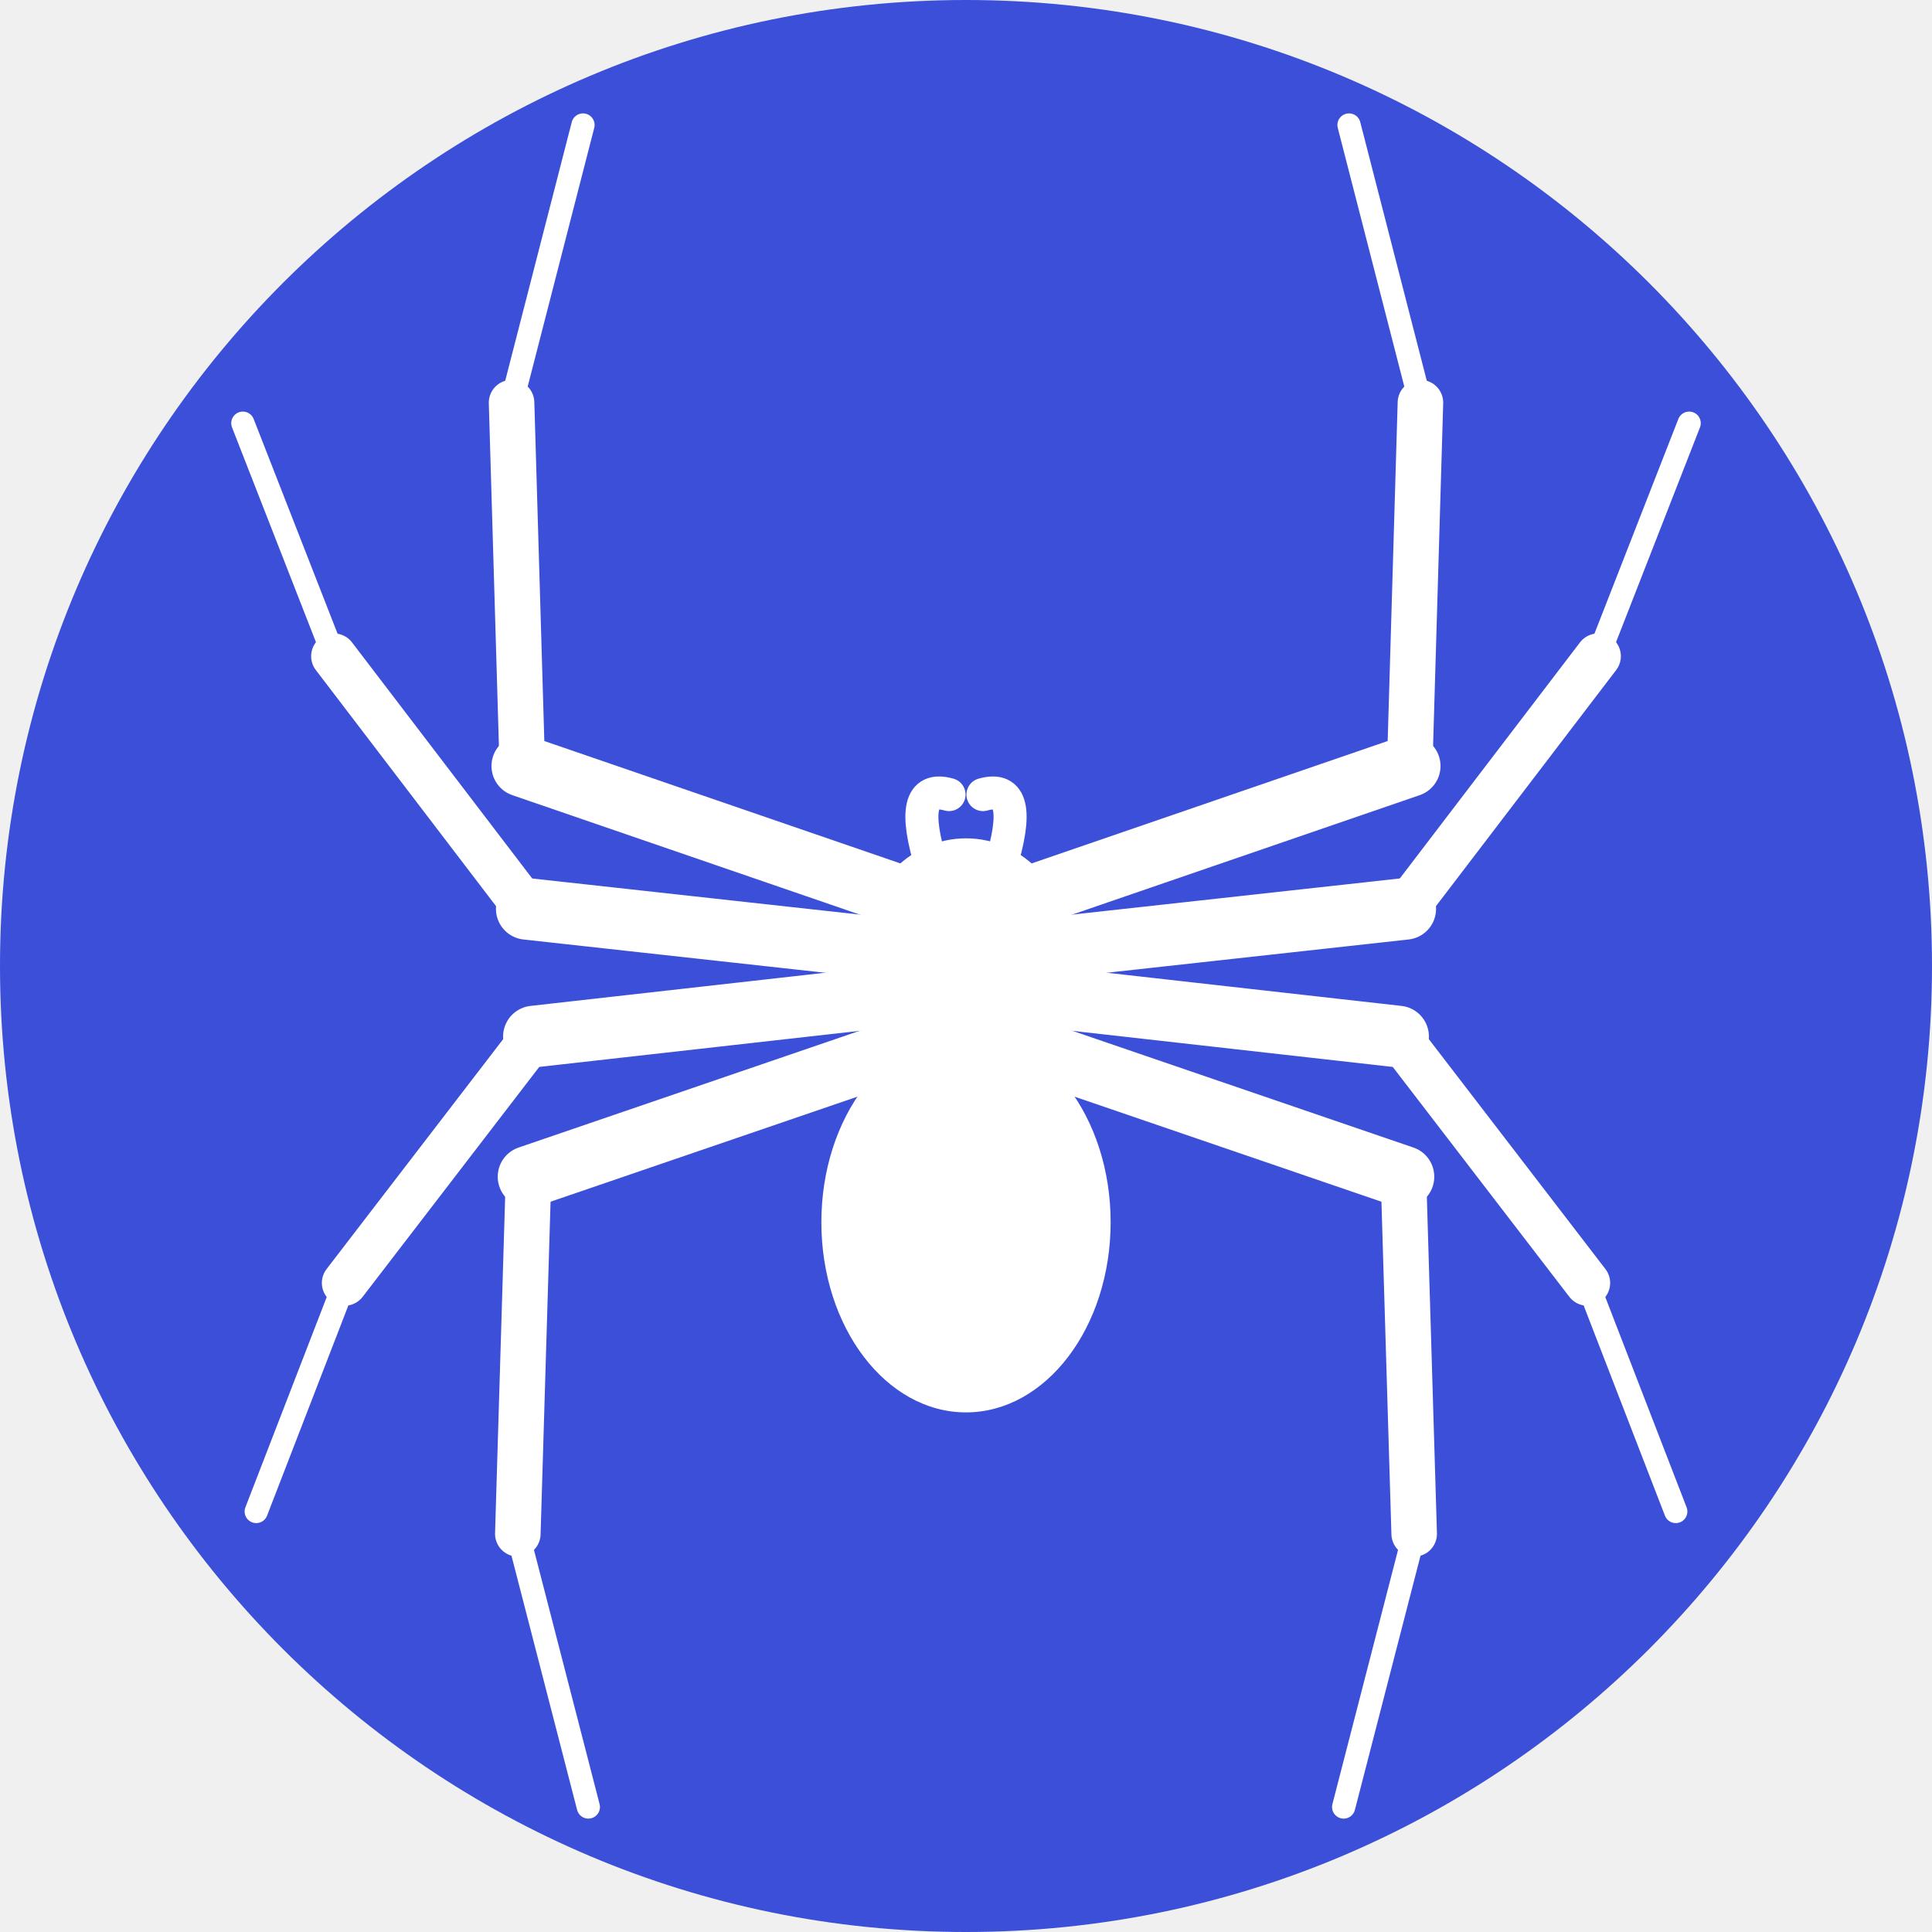
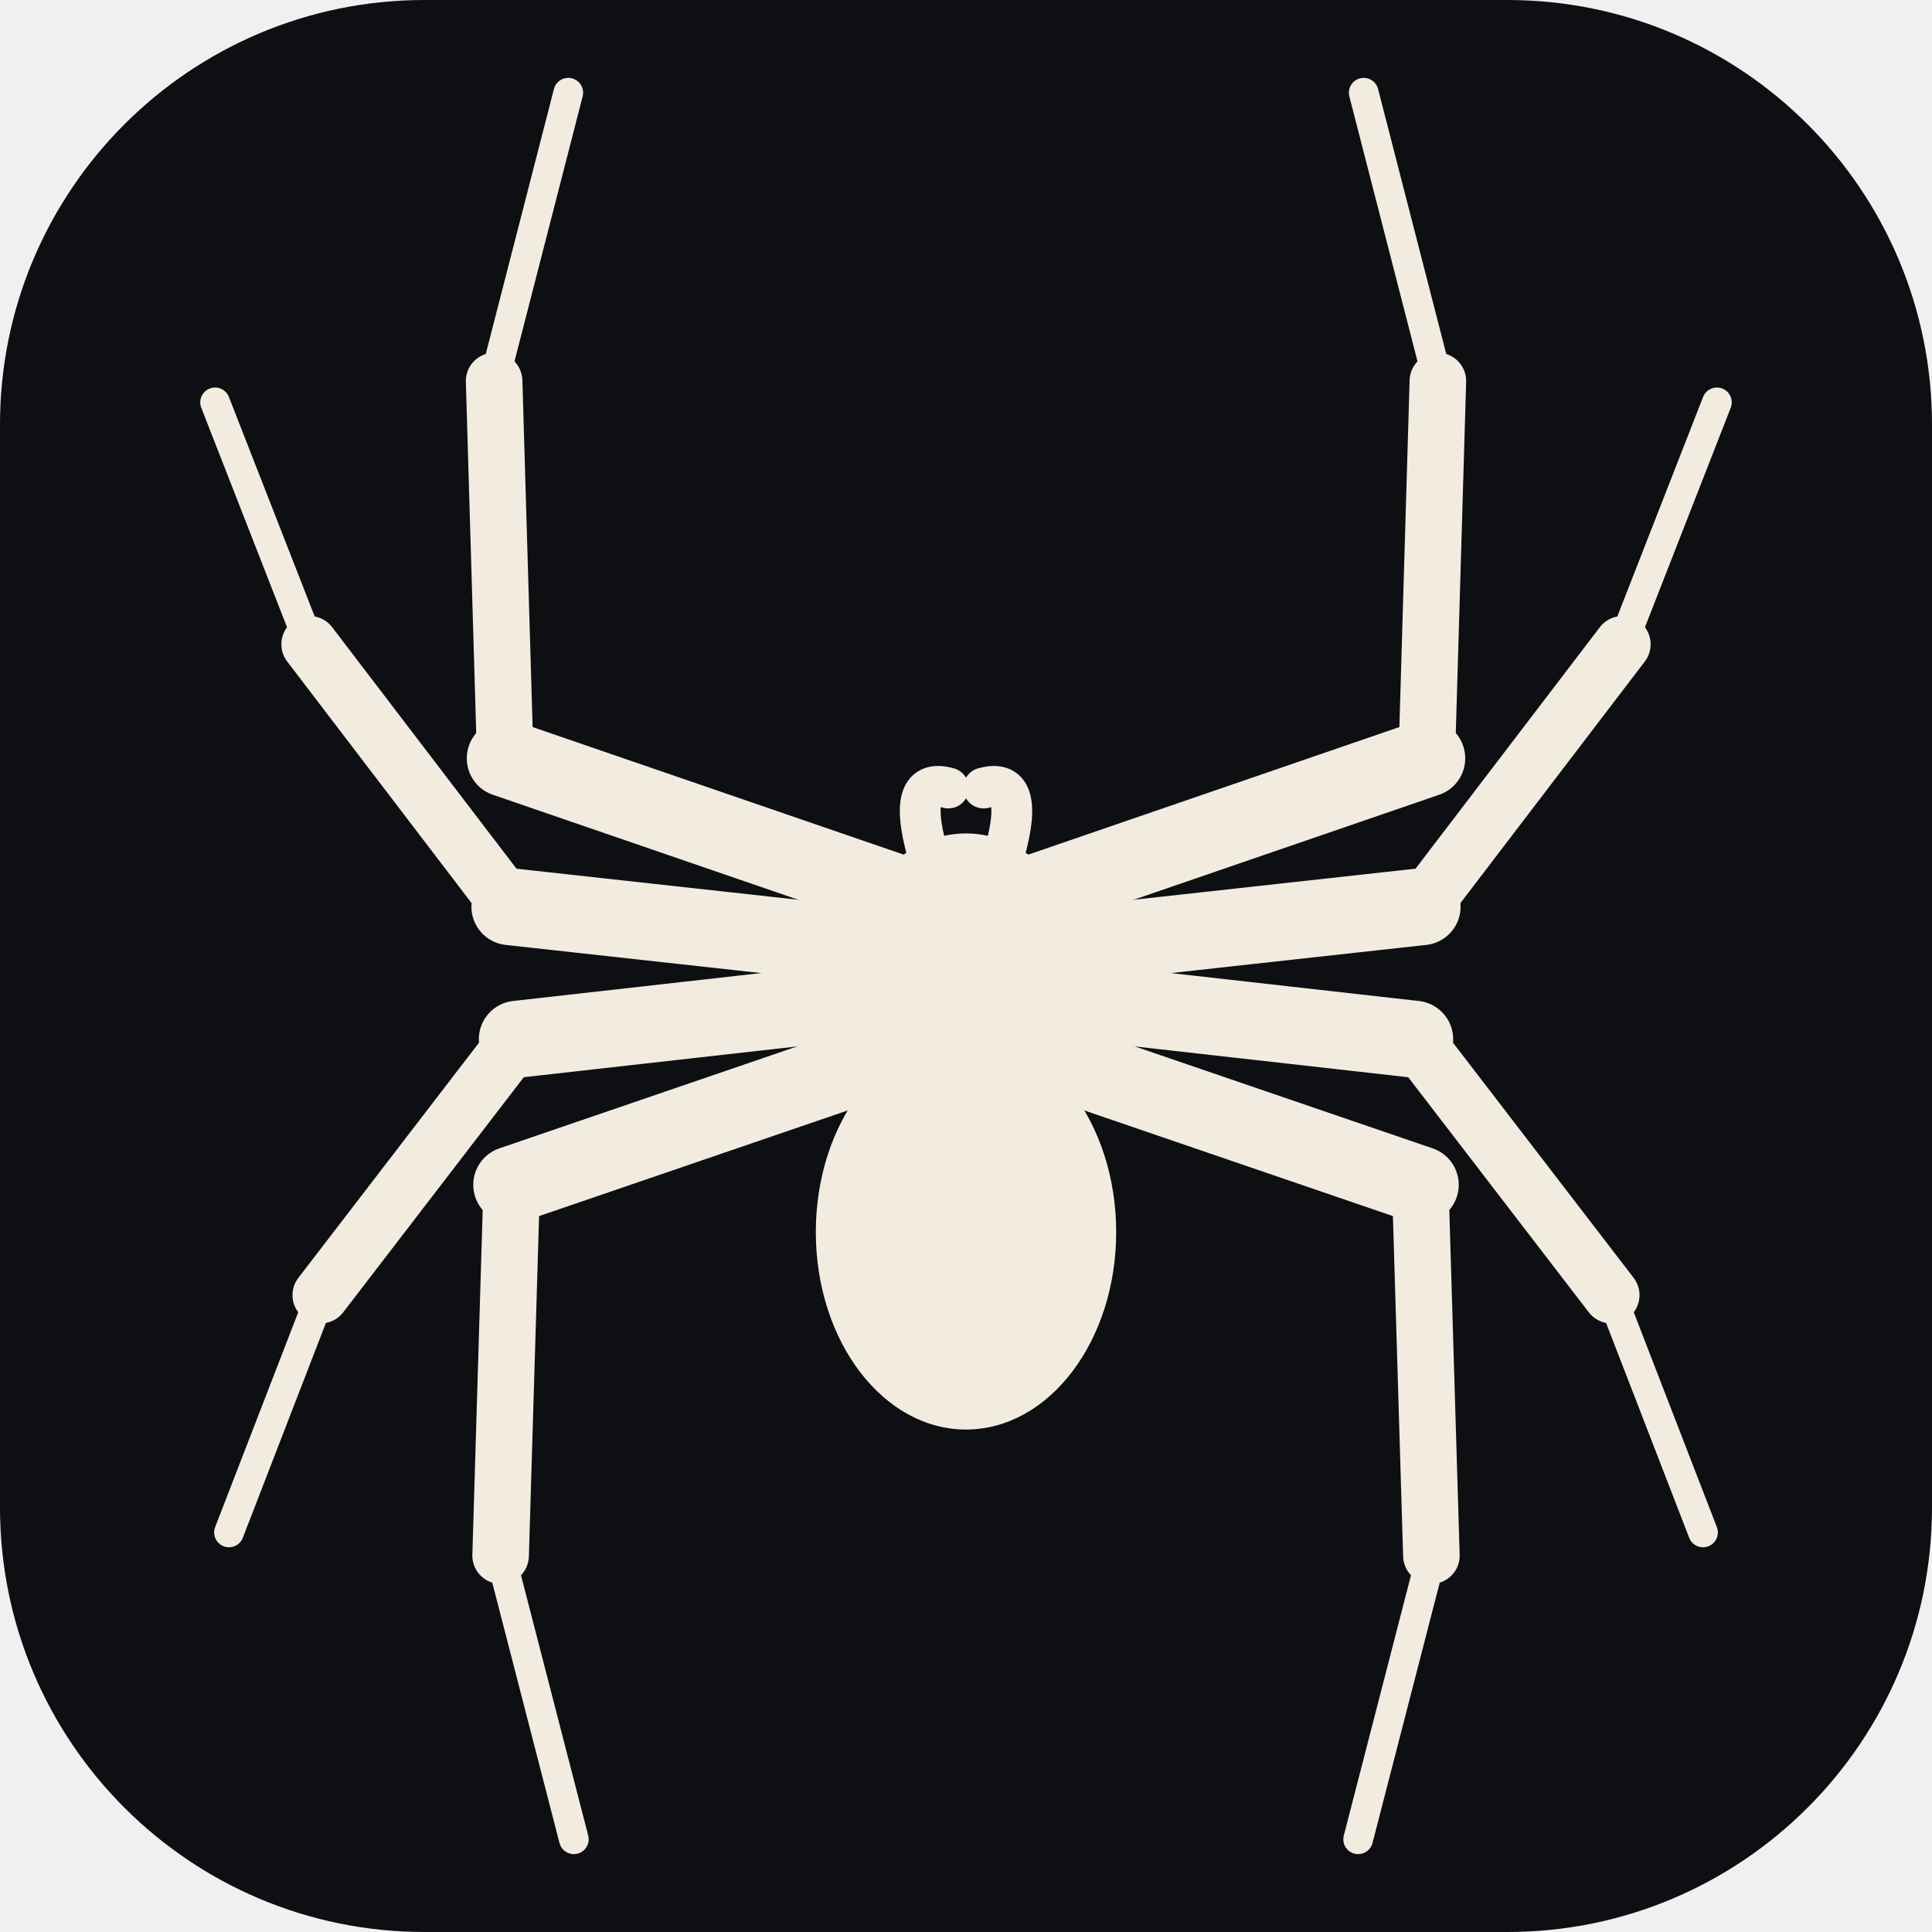
- <svg xmlns="http://www.w3.org/2000/svg" viewBox="-108.2 -111.9 216.4 216.4" width="64" height="64">
-   <circle cx="0.0" cy="-3.7" r="108.2" fill="#3b4fd8" />
-   <g fill="none" stroke="#ffffff" stroke-linecap="round" stroke-linejoin="round">
-     <path d="M-8.1 -11.8L-49.7 -26.1" stroke-width="6.9" />
-     <path d="M-49.7 -26.1L-50.9 -66.8" stroke-width="5.1" />
-     <path d="M-50.9 -66.8L-42.9 -97.9" stroke-width="2.6" />
-     <path d="M-11.1 -5.9L-49.2 -10.1" stroke-width="6.9" />
-     <path d="M-49.2 -10.1L-70.8 -38.4" stroke-width="5.1" />
-     <path d="M-70.8 -38.4L-81.0 -64.5" stroke-width="2.6" />
-     <path d="M-11.1 -0.0L-48.4 4.2" stroke-width="6.9" />
-     <path d="M-48.4 4.2L-69.6 31.8" stroke-width="5.1" />
-     <path d="M-69.6 31.8L-79.5 57.4" stroke-width="2.6" />
-     <path d="M-8.1 5.9L-49.0 19.9" stroke-width="6.9" />
-     <path d="M-49.0 19.9L-50.2 59.9" stroke-width="5.1" />
-     <path d="M-50.2 59.9L-42.3 90.5" stroke-width="2.6" />
-     <path d="M8.1 -11.8L49.7 -26.1" stroke-width="6.9" />
-     <path d="M49.7 -26.1L50.9 -66.8" stroke-width="5.1" />
-     <path d="M50.9 -66.8L42.9 -97.9" stroke-width="2.6" />
-     <path d="M11.1 -5.9L49.2 -10.1" stroke-width="6.9" />
-     <path d="M49.2 -10.1L70.8 -38.4" stroke-width="5.1" />
-     <path d="M70.8 -38.4L81.0 -64.5" stroke-width="2.6" />
-     <path d="M11.1 -0.0L48.4 4.2" stroke-width="6.9" />
-     <path d="M48.4 4.2L69.6 31.8" stroke-width="5.1" />
-     <path d="M69.6 31.8L79.5 57.4" stroke-width="2.6" />
-     <path d="M8.1 5.9L49.0 19.9" stroke-width="6.9" />
-     <path d="M49.0 19.9L50.2 59.9" stroke-width="5.1" />
-     <path d="M50.2 59.9L42.3 90.5" stroke-width="2.6" />
-     <path d="M-3.8 -14.7Q-6.8 -24.3 -1.9 -22.9" stroke-width="3.7" />
-     <path d="M3.8 -14.7Q6.8 -24.3 1.9 -22.9" stroke-width="3.7" />
+ <svg xmlns="http://www.w3.org/2000/svg" viewBox="-104.2 -107.9 208.4 208.4" width="64" height="64">
+   <rect x="-104.2" y="-107.9" width="208.4" height="208.4" rx="45.8" fill="#0d0f13" />
+   <g fill="none" stroke="#f2ebe0" stroke-linecap="round" stroke-linejoin="round">
+     <path d="M-8.1 -11.8L-49.7 -26.1" stroke-width="8.3" />
+     <path d="M-49.7 -26.1L-50.9 -66.8" stroke-width="6.1" />
+     <path d="M-50.9 -66.8L-42.9 -97.9" stroke-width="3.2" />
+     <path d="M-11.1 -5.9L-49.2 -10.1" stroke-width="8.3" />
+     <path d="M-49.2 -10.1L-70.8 -38.4" stroke-width="6.1" />
+     <path d="M-70.8 -38.4L-81.0 -64.5" stroke-width="3.2" />
+     <path d="M-11.1 -0.0L-48.4 4.2" stroke-width="8.3" />
+     <path d="M-48.4 4.2L-69.6 31.8" stroke-width="6.1" />
+     <path d="M-69.6 31.8L-79.5 57.4" stroke-width="3.2" />
+     <path d="M-8.1 5.9L-49.0 19.9" stroke-width="8.3" />
+     <path d="M-49.0 19.9L-50.2 59.9" stroke-width="6.1" />
+     <path d="M-50.2 59.9L-42.3 90.5" stroke-width="3.2" />
+     <path d="M8.1 -11.8L49.7 -26.1" stroke-width="8.3" />
+     <path d="M49.7 -26.1L50.9 -66.8" stroke-width="6.1" />
+     <path d="M50.9 -66.8L42.9 -97.9" stroke-width="3.2" />
+     <path d="M11.1 -5.9L49.2 -10.1" stroke-width="8.3" />
+     <path d="M49.2 -10.1L70.8 -38.4" stroke-width="6.1" />
+     <path d="M70.8 -38.4L81.0 -64.5" stroke-width="3.2" />
+     <path d="M11.1 -0.0L48.4 4.2" stroke-width="8.3" />
+     <path d="M48.4 4.2L69.6 31.8" stroke-width="6.1" />
+     <path d="M69.6 31.8L79.5 57.4" stroke-width="3.2" />
+     <path d="M8.1 5.9L49.0 19.9" stroke-width="8.3" />
+     <path d="M49.0 19.9L50.2 59.9" stroke-width="6.1" />
+     <path d="M50.2 59.9L42.3 90.5" stroke-width="3.2" />
+     <path d="M-3.8 -14.7Q-6.8 -24.3 -1.9 -22.9" stroke-width="4.4" />
+     <path d="M3.8 -14.7Q6.8 -24.3 1.9 -22.9" stroke-width="4.4" />
  </g>
-   <g fill="#ffffff">
+   <g fill="#f2ebe0">
    <ellipse cx="0.0" cy="25.0" rx="16.2" ry="21.3" />
    <ellipse cx="0.0" cy="3.7" rx="5.3" ry="4.4" />
    <ellipse cx="0.0" cy="-5.1" rx="11.8" ry="12.9" />
  </g>
</svg>
